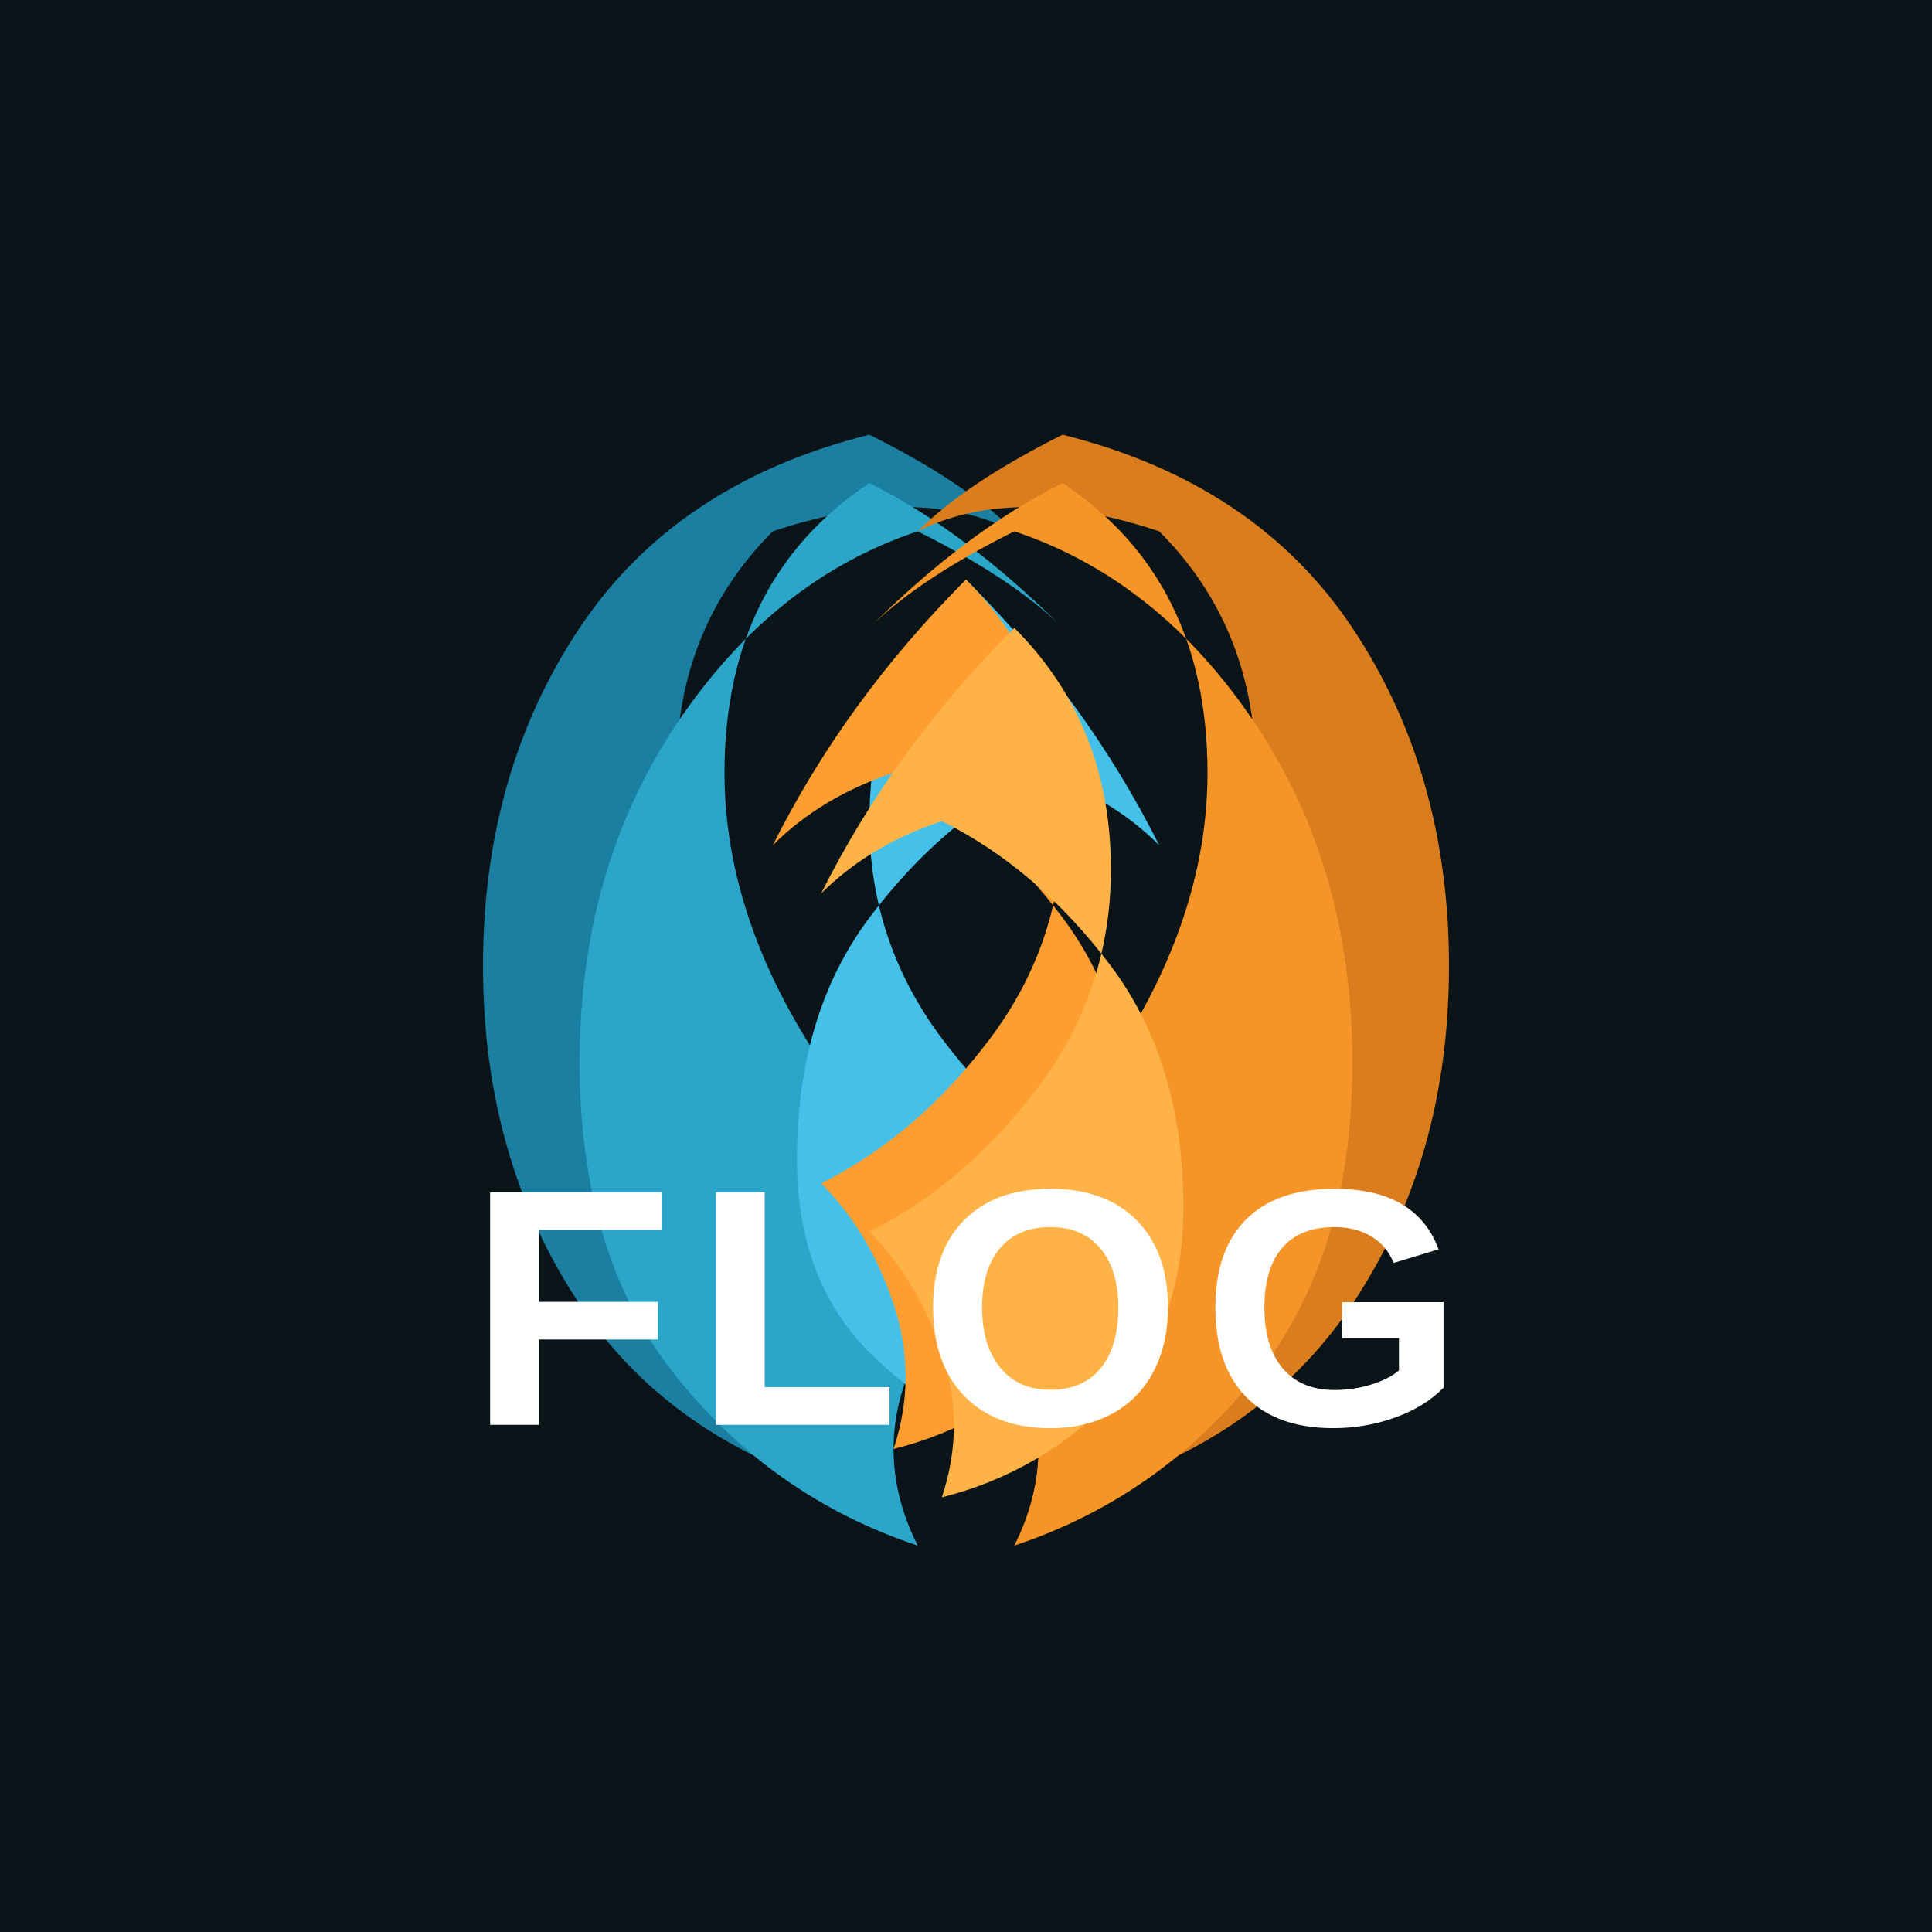
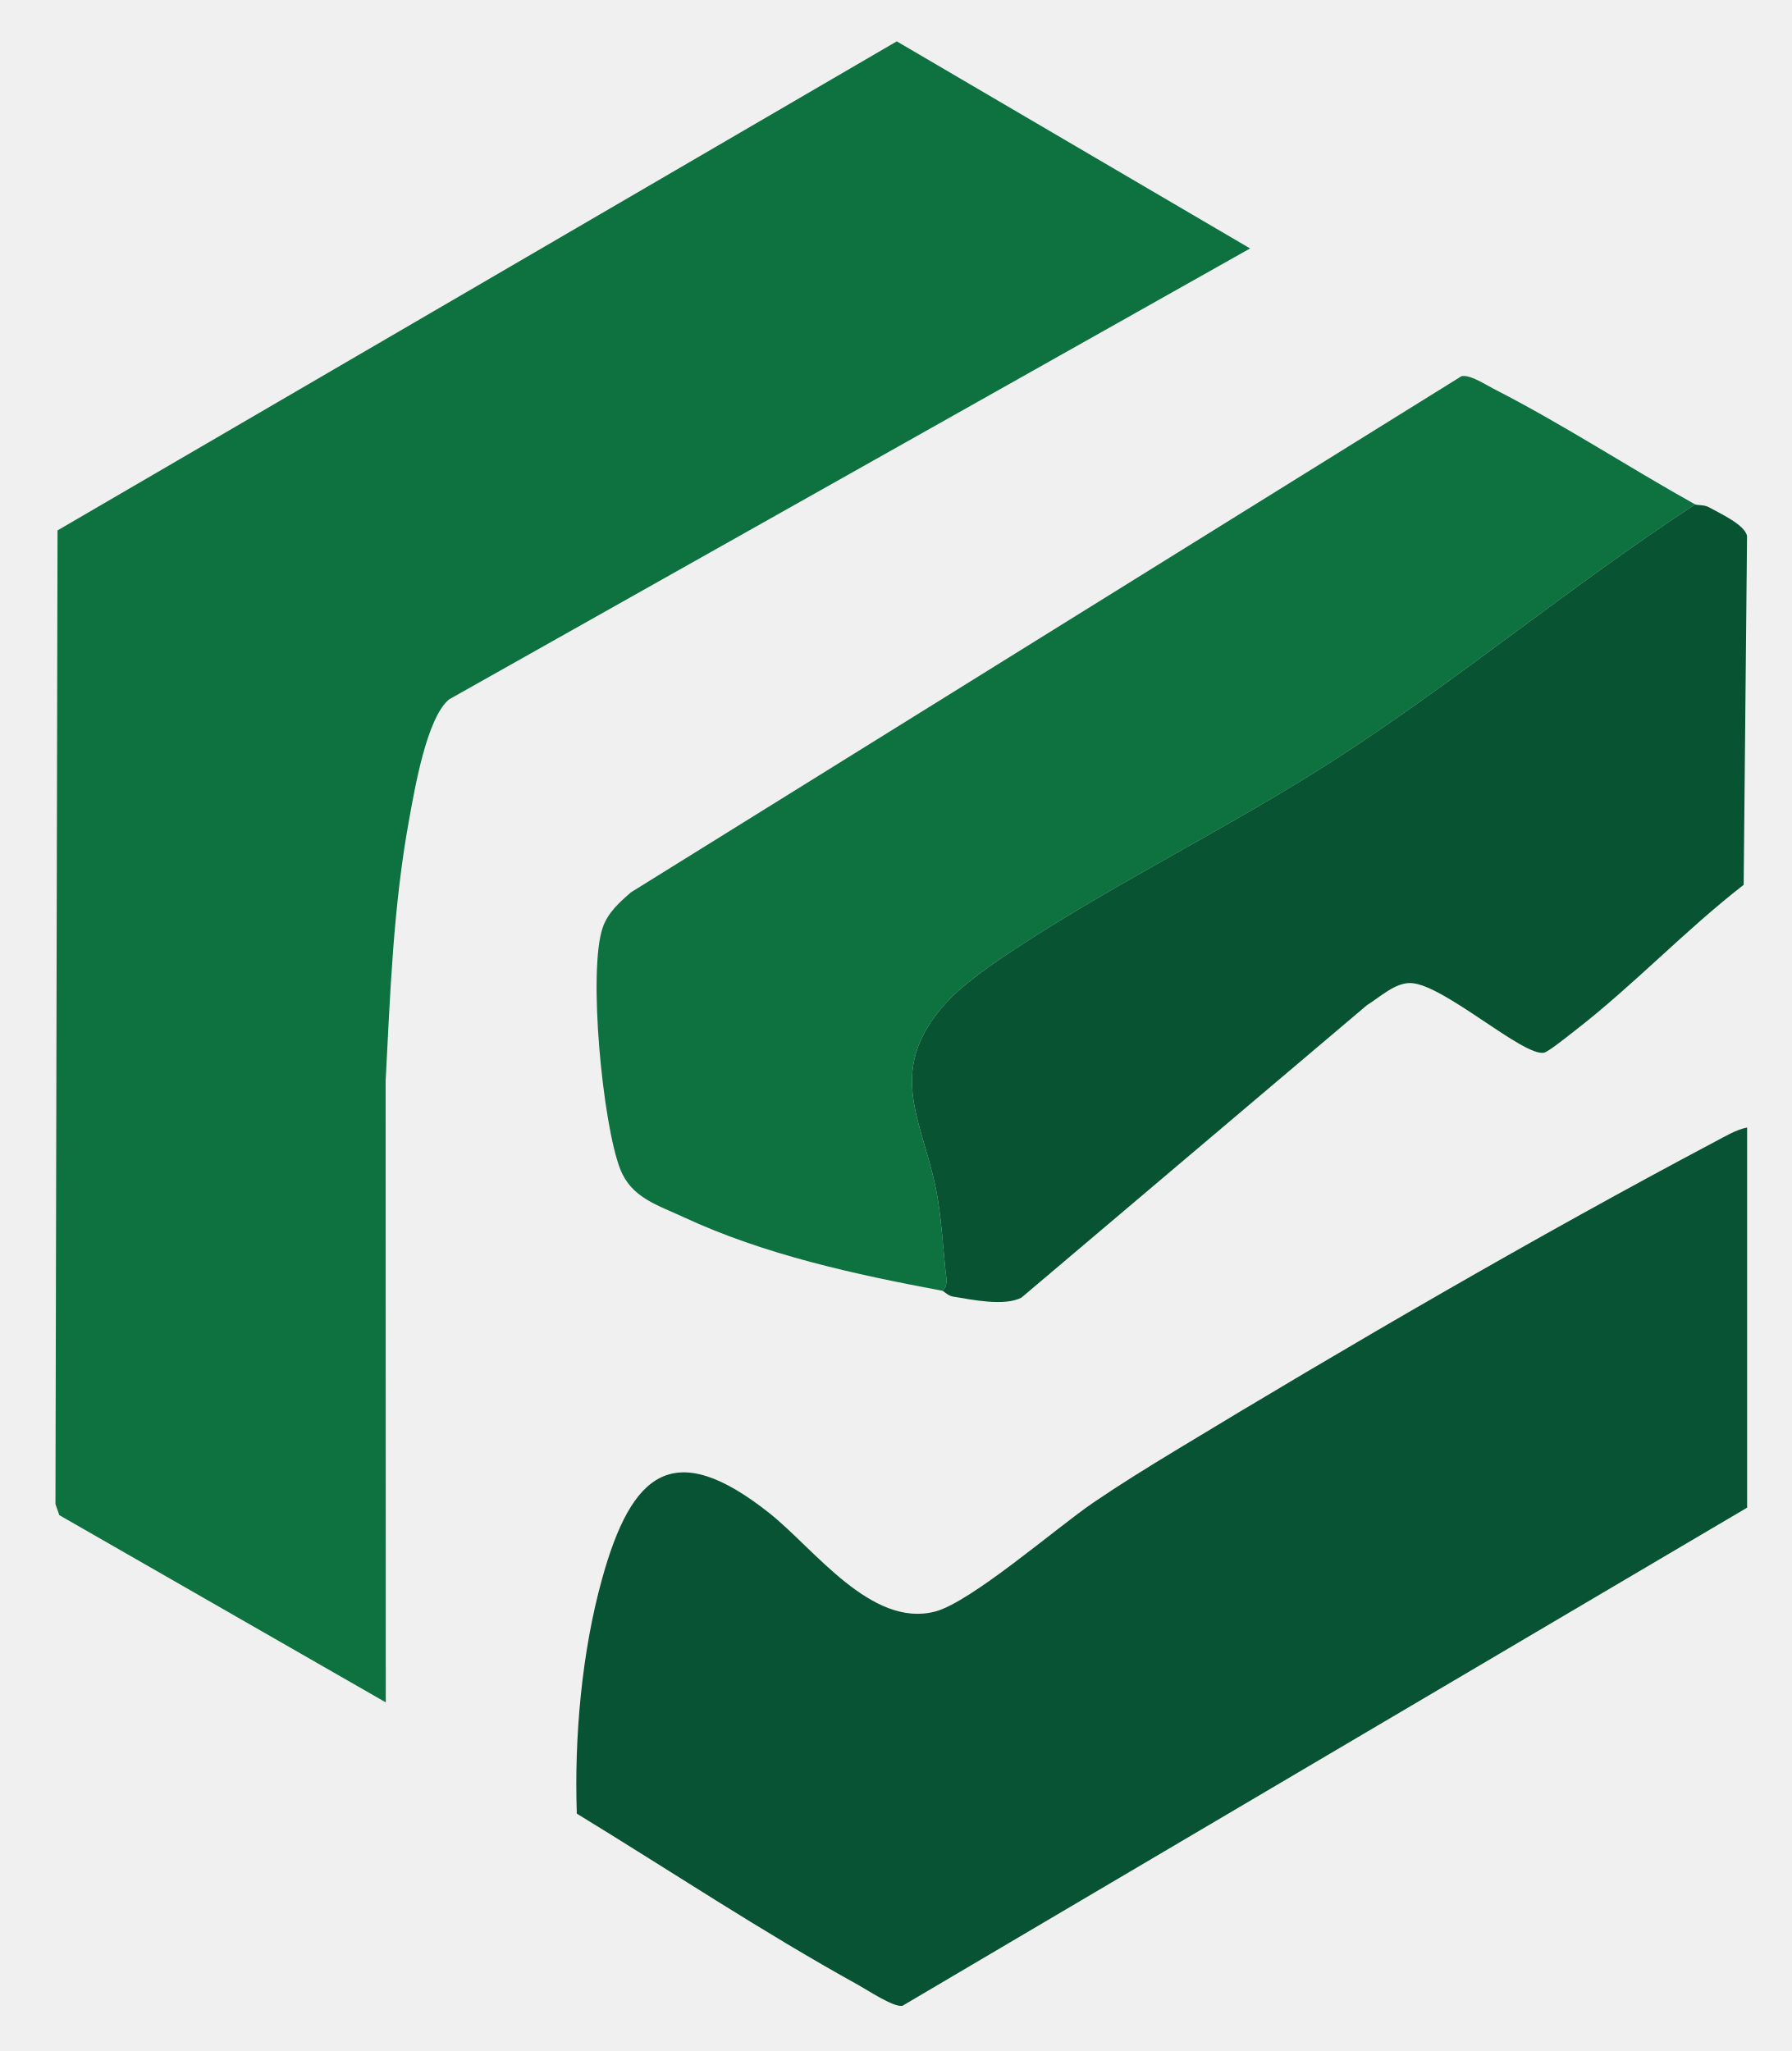
- <svg xmlns="http://www.w3.org/2000/svg" viewBox="0 0 800 800" width="800" height="800">
-   <rect width="800" height="800" fill="#0a1419" />
-   <path d="M 320 220 Q 280 260 280 320 Q 280 380 320 420 Q 360 460 420 480 Q 380 500 360 540 Q 340 580 360 620 Q 280 600 240 540 Q 200 480 200 400 Q 200 320 240 260 Q 280 200 360 180 Q 400 200 420 220 Q 380 200 320 220 Z" fill="#1a7fa0" />
-   <path d="M 360 200 Q 300 240 300 320 Q 300 380 340 440 Q 380 480 440 500 Q 400 520 380 560 Q 360 600 380 640 Q 320 620 280 570 Q 240 520 240 440 Q 240 360 280 300 Q 320 240 380 220 Q 420 240 440 260 Q 400 220 360 200 Z" fill="#2ba5c8" />
-   <path d="M 400 240 Q 360 280 360 340 Q 360 390 390 430 Q 420 470 460 490 Q 440 510 430 540 Q 420 570 430 600 Q 390 590 360 560 Q 330 530 330 480 Q 330 420 360 380 Q 390 340 430 320 Q 460 330 480 350 Q 450 290 400 240 Z" fill="#45c0e8" />
-   <path d="M 480 220 Q 520 260 520 320 Q 520 380 480 420 Q 440 460 380 480 Q 420 500 440 540 Q 460 580 440 620 Q 520 600 560 540 Q 600 480 600 400 Q 600 320 560 260 Q 520 200 440 180 Q 400 200 380 220 Q 420 200 480 220 Z" fill="#d97d1e" />
-   <path d="M 440 200 Q 500 240 500 320 Q 500 380 460 440 Q 420 480 360 500 Q 400 520 420 560 Q 440 600 420 640 Q 480 620 520 570 Q 560 520 560 440 Q 560 360 520 300 Q 480 240 420 220 Q 380 240 360 260 Q 400 220 440 200 Z" fill="#f59527" />
-   <path d="M 400 240 Q 440 280 440 340 Q 440 390 410 430 Q 380 470 340 490 Q 360 510 370 540 Q 380 570 370 600 Q 410 590 440 560 Q 470 530 470 480 Q 470 420 440 380 Q 410 340 370 320 Q 340 330 320 350 Q 350 290 400 240 Z" fill="#ff9e30" />
-   <path d="M 420 260 Q 460 300 460 360 Q 460 410 430 450 Q 400 490 360 510 Q 380 530 390 560 Q 400 590 390 620 Q 430 610 460 580 Q 490 550 490 500 Q 490 440 460 400 Q 430 360 390 340 Q 360 350 340 370 Q 370 310 420 260 Z" fill="#ffb347" />
-   <text x="400" y="590" font-family="Arial, sans-serif" font-size="140" font-weight="900" fill="white" text-anchor="middle" letter-spacing="8">FLOG</text>
+ <svg xmlns="http://www.w3.org/2000/svg" id="Layer_1" version="1.1" viewBox="0 0 483 553">
+   <path d="M337,66.99l-215.93,121.58c-6.05,5-9.27,24.15-10.75,32.25-4.32,23.59-5.11,46.85-6.36,70.64l.04,167.54-88.01-50.48-1.04-2.96.56-262.55L241.76,11.15l95.24,55.83Z" style="fill: #0d7140;" />
+   <path d="M471,304v102.5l-227.74,134.33c-2.45.37-9.23-4.16-11.93-5.66-25.81-14.26-50.7-30.82-75.83-46.17-.7-20.48,1.3-43.39,6.79-63.22,8.01-28.94,19.33-38.29,45.19-17.75,12,9.53,27.38,30.92,44.56,26.5,9.67-2.49,32.83-22.66,42.65-29.35,7.2-4.9,14.57-9.47,22.02-13.98,46.25-28.05,97.91-58.1,145.63-83.37,2.68-1.42,5.71-3.25,8.67-3.83Z" style="fill: #085333;" />
+   <path d="M457,136c-33.33,21.79-63.97,47.41-97.48,69.02-27.53,17.75-57.67,32.42-84.83,50.17-6.24,4.08-14.82,9.84-19.71,15.29-17.21,19.12-5.39,32.49-2.11,53.16.98,6.19,1.39,12.75,2.02,19,.17,1.64.82,4.33-.89,5.37-23.51-4.4-47.8-9.66-69.68-19.82-7.16-3.33-14.07-5.26-17.09-12.91-4.76-12.04-8.79-53.65-4.72-65.26,1.4-3.99,4.49-6.73,7.58-9.42l223.91-139.17c2.32-.48,6.34,2.21,8.68,3.41,18.5,9.44,36.37,21.16,54.33,31.17Z" style="fill: #0d7140;" />
+   <path d="M254,348c1.71-1.03,1.06-3.73.89-5.37-.63-6.25-1.04-12.81-2.02-19-3.28-20.67-15.1-34.04,2.11-53.16,4.9-5.44,13.47-11.21,19.71-15.29,27.16-17.75,57.3-32.42,84.83-50.17,33.51-21.61,64.15-47.23,97.48-69.02.51.28,2.43.06,3.69.77,2.85,1.6,9.71,4.7,10.29,7.76l-.91,94.05c-15.82,12.28-29.78,27.18-45.6,39.4-1.54,1.19-7,5.6-8.22,5.86-5.54,1.14-26.99-18.37-35.84-18.77-4.29-.2-8.44,3.84-11.9,5.96l-93.15,78.86c-4.61,2.38-13.25.57-18.5-.3-1.29-.21-2.45-1.5-2.88-1.58Z" style="fill: #085332;" />
+   <path d="M221.59,771.06c-.1-.66-.2-1.31-.29-1.97l1.69.42-1.41,1.55Z" style="fill: #b2b3a5;" />
</svg>
